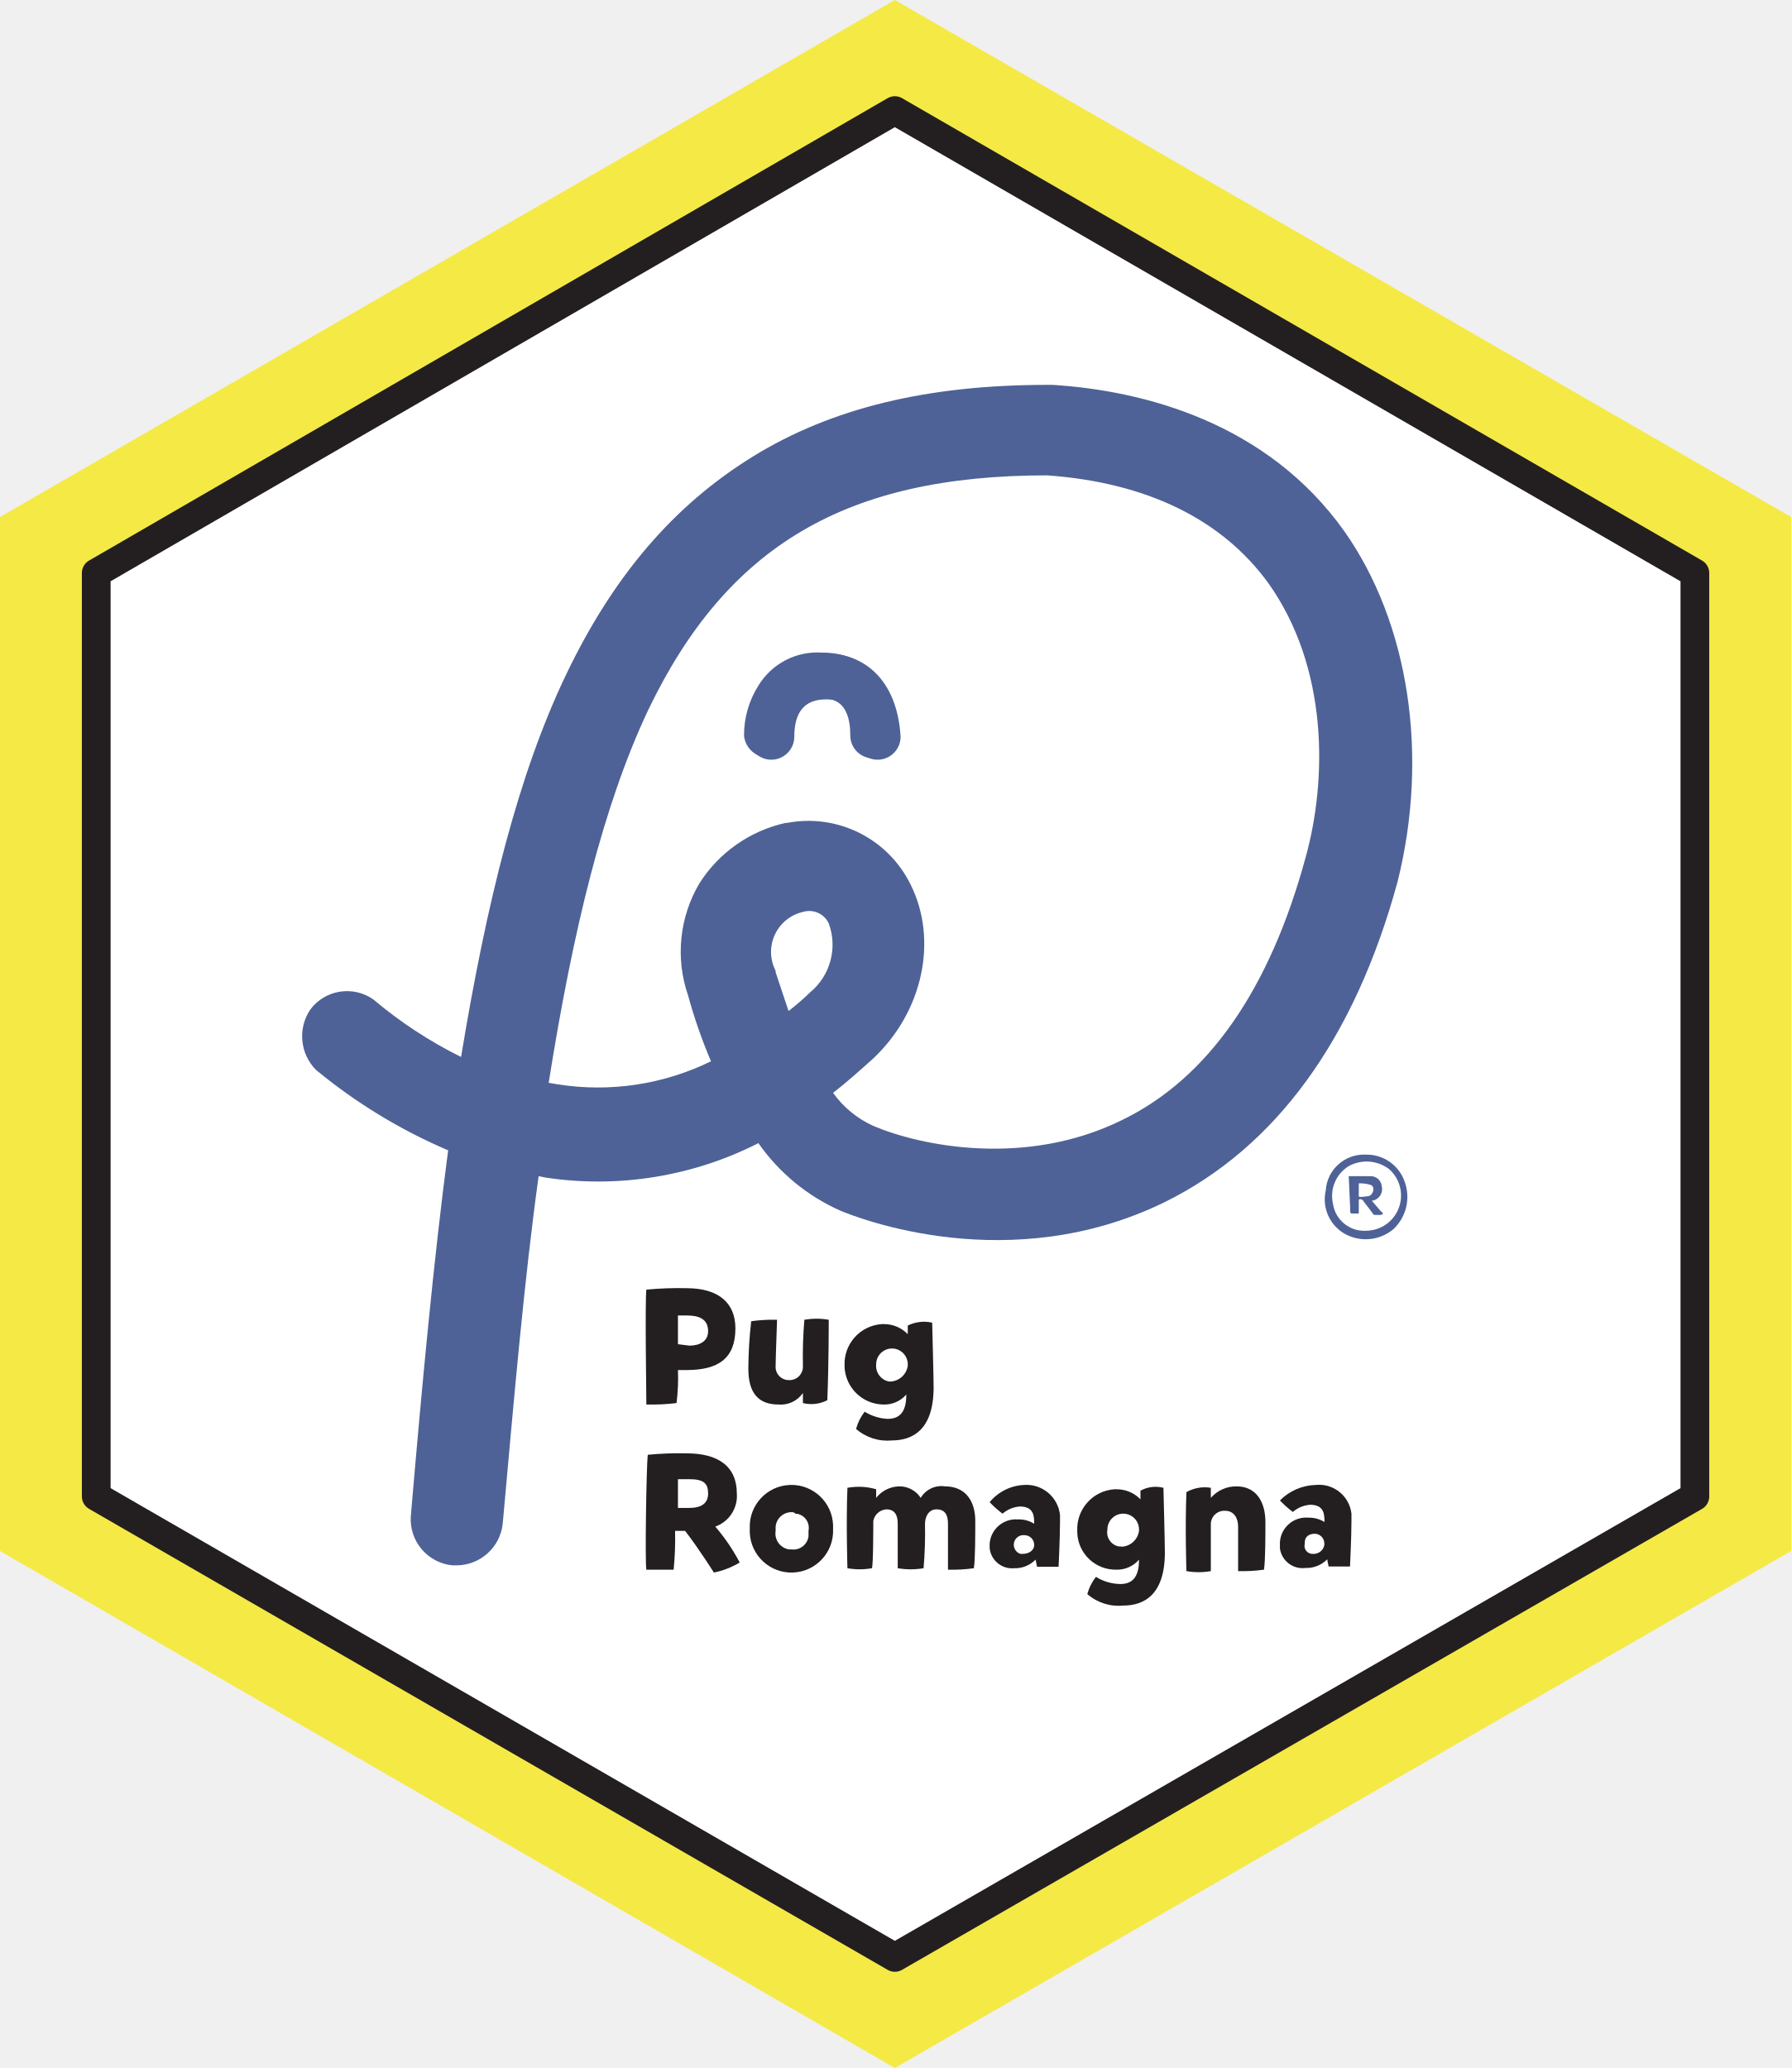
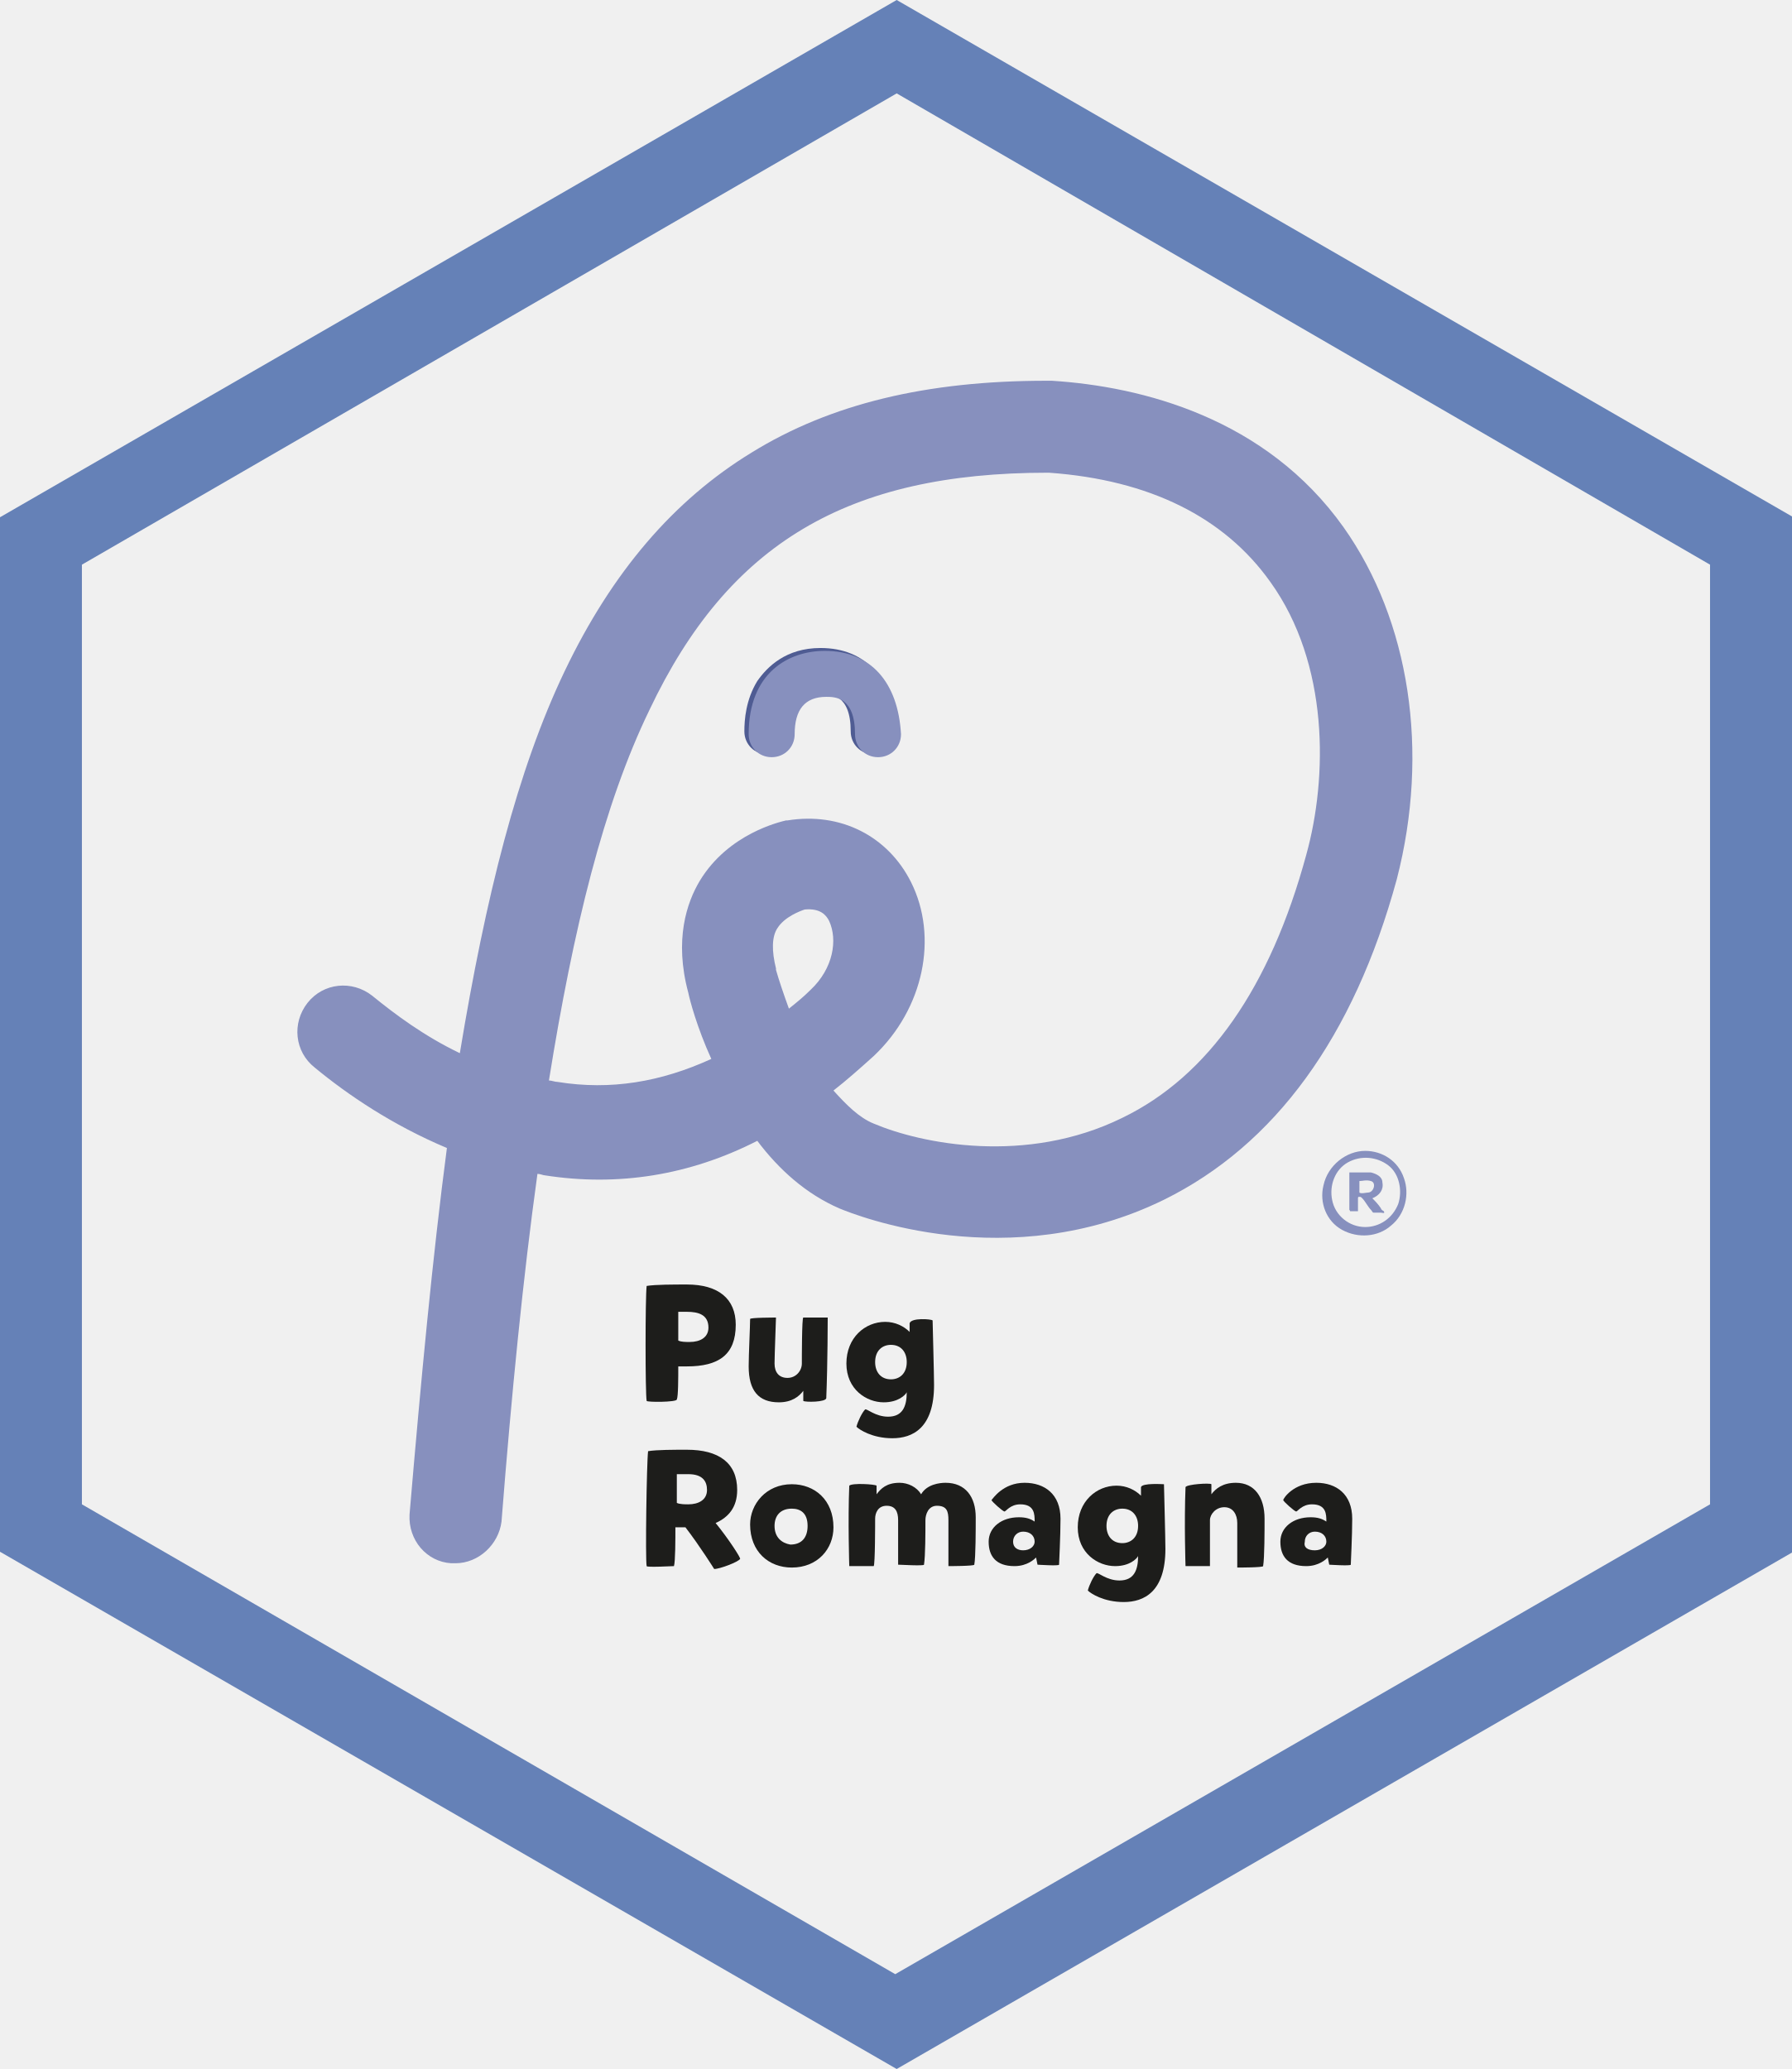
- <svg xmlns="http://www.w3.org/2000/svg" id="Layer_1" data-name="Layer 1" viewBox="0 0 124.71 144">
-   <defs>
-     <style>.cls-1{fill:#f5e946;}.cls-2{fill:#fff;}.cls-3{fill:none;stroke:#231f20;stroke-linecap:round;stroke-linejoin:round;stroke-width:2px;}.cls-4{fill:#4e6297;}.cls-5{fill:#231f20;}</style>
-   </defs>
-   <path class="cls-1" d="M62.3,0,0,36v72l62.3,36,62.4-36V36Z" />
-   <polygon class="cls-2" points="6.7 104.2 6.7 39.9 62.3 7.7 118 39.9 118 104.2 62.3 136.3 6.7 104.2" />
-   <polygon class="cls-3" points="6.7 104.2 6.7 39.9 62.3 7.7 118 39.9 118 104.2 62.3 136.3 6.7 104.2" />
-   <path class="cls-4" d="M60.8,52.8a1.58,1.58,0,0,1-1.6-1.56v0h0c0-2.6-1.4-2.6-2-2.6-1.4,0-2.2.9-2.2,2.6a1.66,1.66,0,0,1-1.7,1.5,1.7,1.7,0,0,1-1.5-1.5,6.47,6.47,0,0,1,1-3.5,4.81,4.81,0,0,1,4.4-2.3c3.2,0,5.2,2.2,5.2,5.8A1.72,1.72,0,0,1,60.8,52.8Z" />
-   <path class="cls-4" d="M93.6,37c-5.4-7.6-14-9.8-20.3-10.2h-.4c-8.3,0-15,1.6-20.5,5s-9.7,8.3-13,15.2-5.5,15.7-7.3,26.6a30.42,30.42,0,0,1-6.1-4,3.19,3.19,0,0,0-4.4.7,3.33,3.33,0,0,0,.4,4.2,37.64,37.64,0,0,0,9.2,5.6c-1,7.6-1.8,16.1-2.6,25.5a3.22,3.22,0,0,0,2.9,3.4h.3a3.25,3.25,0,0,0,3.2-2.9c.8-8.9,1.5-17,2.5-24.2l.5.1a24.6,24.6,0,0,0,14.8-2.4,13.8,13.8,0,0,0,5.7,4.7c1.2.5,11.8,4.7,22.6-.6,7.7-3.8,13.2-11.3,16.2-22.3C99.5,52.6,98.1,43.4,93.6,37ZM56.4,69.1a16.83,16.83,0,0,1-1.5,1.3L54,67.7v-.1a2.86,2.86,0,0,1,1.9-4.1,1.5,1.5,0,0,1,1.8.8A4.3,4.3,0,0,1,56.4,69.1Zm34.5-9.4C88.4,68.9,84.1,75.1,78.1,78c-6.7,3.3-14,1.8-17.3.4A7,7,0,0,1,58,76.1c.9-.7,1.8-1.5,2.8-2.4,3.5-3.3,4.5-8.3,2.6-12.1a7.92,7.92,0,0,0-8.6-4.3h-.1a9.56,9.56,0,0,0-6,4.2,9.34,9.34,0,0,0-.8,7.8,35.76,35.76,0,0,0,1.6,4.6,17.88,17.88,0,0,1-10.7,1.6l-.6-.1c1.7-10.7,3.8-19.3,6.9-25.9C50.6,38,58.9,33.1,72.9,33.1h0c7,.5,12.2,3.1,15.4,7.5C92.5,46.5,92.4,54.3,90.9,59.7Z" />
-   <path class="cls-4" d="M57.4,45.5c-2.5,0-5.3,1.5-5.3,5.8a1.6,1.6,0,0,0,3.2,0c0-1.7.7-2.6,2.2-2.6.6,0,2,0,2,2.6a1.6,1.6,0,0,0,3.2,0C62.5,47.8,60.6,45.5,57.4,45.5Z" />
-   <path class="cls-4" d="M95.1,80.4a2.79,2.79,0,0,1,2.7,1.9,3.08,3.08,0,0,1-.8,3.3,3,3,0,0,1-3.4.3,2.76,2.76,0,0,1-1.3-3A2.67,2.67,0,0,1,95.1,80.4Zm0,5.3a2.45,2.45,0,0,0,1.6-4.3,2.59,2.59,0,0,0-2.8-.2,2.43,2.43,0,0,0-1.1,2.6A2.2,2.2,0,0,0,95.1,85.7Zm-1.2-3.8h1.5a.77.77,0,0,1,.8.7.82.82,0,0,1-.61,1l-.09,0,.6.7.2.2a.35.35,0,0,1-.2.1h-.4c-.1,0-.1-.1-.2-.2-.2-.3-.4-.5-.6-.8a.3.3,0,0,0-.2-.1c-.1,0-.1,0-.1.2v.8h-.5c-.1,0,0,0-.1-.1v-.3l-.1-2.2Zm.7.5v.9c0,.1.5,0,.6,0,.4,0,.6-.7.2-.8A2.41,2.41,0,0,0,94.6,82.4Z" />
-   <path class="cls-5" d="M45,97.8c0-.5-.1-7.2,0-8a23.82,23.82,0,0,1,2.8-.1c2.2,0,3.4,1,3.4,2.8,0,2.1-1.2,2.9-3.4,2.9h-.6a13.58,13.58,0,0,1-.1,2.3A14.77,14.77,0,0,1,45,97.8Zm3-4.1c.7,0,1.3-.3,1.3-1,0-.9-.7-1.1-1.5-1.1h-.6v2Z" />
-   <path class="cls-5" d="M55.9,97.7V97a1.87,1.87,0,0,1-1.7.8c-1.4,0-2.1-.8-2.1-2.5a30.44,30.44,0,0,1,.2-3.3,10.87,10.87,0,0,1,1.8-.1c0,.1-.1,2.7-.1,3.2a.92.92,0,0,0,.9,1,.94.94,0,0,0,1-.88V95.1a31,31,0,0,1,.1-3.2,4.85,4.85,0,0,1,1.7,0c0,.1,0,3.1-.1,5.6A2.44,2.44,0,0,1,55.9,97.7Z" />
-   <path class="cls-5" d="M64.9,92.1c0,.1.1,3.8.1,4.5,0,3-1.5,3.7-2.9,3.7a3.31,3.31,0,0,1-2.5-.8,3.39,3.39,0,0,1,.6-1.2,3.35,3.35,0,0,0,1.6.5c1,0,1.3-.7,1.3-1.7a2,2,0,0,1-1.6.7,2.74,2.74,0,0,1-2.7-2.6v-.1a2.78,2.78,0,0,1,2.6-2.9h.1a2.32,2.32,0,0,1,1.7.7v-.6A2.56,2.56,0,0,1,64.9,92.1ZM62,96.2a1.28,1.28,0,0,0,1.2-1.1V95A1.1,1.1,0,0,0,61,95h0a1.11,1.11,0,0,0,.9,1.2Z" />
-   <path class="cls-5" d="M45,109.3c-.1-.5,0-7.2.1-8a22.16,22.16,0,0,1,2.7-.1c2.2,0,3.5.9,3.5,2.8a2.26,2.26,0,0,1-1.5,2.3,13.61,13.61,0,0,1,1.7,2.5,5.58,5.58,0,0,1-1.8.7s-1-1.6-2-2.9H47a22.16,22.16,0,0,1-.1,2.7Zm3-4.3c.8,0,1.3-.3,1.3-1s-.3-1-1.3-1h-.8v2Z" />
-   <path class="cls-5" d="M58,106.5a2.9,2.9,0,0,1-5.8.2h0v-.3a2.9,2.9,0,1,1,5.8-.2h0Zm-2.8-1.2a1.11,1.11,0,0,0-1.2,1v.3a1.12,1.12,0,0,0,.94,1.29h.16a1.06,1.06,0,0,0,1.19-.91.28.28,0,0,0,0-.09v-.3a1,1,0,0,0-.78-1.18l-.12,0A.3.3,0,0,0,55.2,105.3Z" />
-   <path class="cls-5" d="M61,103.7v.6a2.09,2.09,0,0,1,1.6-.8,1.75,1.75,0,0,1,1.5.8,1.68,1.68,0,0,1,1.7-.8c1.4,0,2.1,1,2.1,2.4,0,.8,0,2.8-.1,3.3a10.87,10.87,0,0,1-1.8.1v-3.2c0-.6-.2-1-.8-1s-.8.6-.8,1a29.19,29.19,0,0,1-.1,3.1,5.44,5.44,0,0,1-1.8,0v-3.1c0-.6-.2-1-.8-1a1,1,0,0,0-.9.8h0c0,.3,0,3.2-.1,3.3a4.85,4.85,0,0,1-1.7,0s-.1-3.2,0-5.6A4.36,4.36,0,0,1,61,103.7Z" />
-   <path class="cls-5" d="M71.3,103.4a2.35,2.35,0,0,1,2.5,2.1v.4c0,1.2-.1,3.1-.1,3.2H72.2l-.1-.5a2,2,0,0,1-1.5.6,1.57,1.57,0,0,1-1.7-1.4v-.3a1.83,1.83,0,0,1,1.95-1.7h.05a2,2,0,0,1,1.1.3c0-.5,0-1.2-1-1.2a2.08,2.08,0,0,0-1.2.5,6.86,6.86,0,0,1-.9-.8A3.3,3.3,0,0,1,71.3,103.4Zm-.1,4.8c.5,0,.8-.3.8-.6a.67.67,0,0,0-.66-.7h0a.67.67,0,0,0-.3,1.3Z" />
-   <path class="cls-5" d="M81,103.6c0,.1.1,3.8.1,4.5,0,3-1.5,3.7-2.9,3.7a3.31,3.31,0,0,1-2.5-.8,3.39,3.39,0,0,1,.6-1.2,3.3,3.3,0,0,0,1.7.5c1,0,1.3-.7,1.3-1.7a2,2,0,0,1-1.6.7,2.67,2.67,0,0,1-2.7-2.6v-.1a2.78,2.78,0,0,1,2.6-2.9h.1a2.32,2.32,0,0,1,1.7.7v-.6A2.18,2.18,0,0,1,81,103.6Zm-2.9,4.1a1.28,1.28,0,0,0,1.2-1.1v-.1a1.1,1.1,0,0,0-2.2,0,1,1,0,0,0,.78,1.18l.12,0Z" />
-   <path class="cls-5" d="M84.3,103.6v.7a2.33,2.33,0,0,1,1.8-.8c1.3,0,2,1,2,2.5,0,.8,0,2.7-.1,3.3a10.87,10.87,0,0,1-1.8.1v-3.1c0-.6-.3-1.1-.9-1.1a.94.94,0,0,0-1,.88v3.32a4.85,4.85,0,0,1-1.7,0s-.1-3,0-5.5A2.59,2.59,0,0,1,84.3,103.6Z" />
-   <path class="cls-5" d="M91.6,103.4a2.27,2.27,0,0,1,2.49,2,.22.22,0,0,1,0,.08v.4c0,1.2-.1,3.1-.1,3.2H92.5l-.1-.5a2,2,0,0,1-1.5.6,1.59,1.59,0,0,1-1.79-1.36v-.44a1.83,1.83,0,0,1,2-1.7h0a2,2,0,0,1,1.1.3c0-.5,0-1.2-1-1.2a2.08,2.08,0,0,0-1.2.5,6.86,6.86,0,0,1-.9-.8A3.65,3.65,0,0,1,91.6,103.4Zm-.2,4.8a.76.76,0,0,0,.8-.6v-.1a.67.67,0,0,0-.66-.7h0c-.4,0-.7.2-.7.6v.1a.55.55,0,0,0,.4.68A.44.44,0,0,0,91.4,108.2Z" />
+ <svg xmlns="http://www.w3.org/2000/svg" version="1.1" id="Layer_1" x="0px" y="0px" viewBox="0 0 124.7 144" style="enable-background:new 0 0 124.7 144;" xml:space="preserve">
+   <style type="text/css">
+ 	.st0{fill:#6581B7;}
+ 	.st1{fill:#4F5C93;}
+ 	.st2{fill:#8790BE;}
+ 	.st3{fill:#1D1D1B;}
+ </style>
+   <g>
+     <g>
+       <g>
+         <g>
+           <path class="st0" d="M62.4,0L0,36v72l62.4,36l62.4-36V36L62.4,0z M119,104.7l-56.7,32.7L5.7,104.7V39.3L62.4,6.5L119,39.3V104.7      z" />
+         </g>
+       </g>
+     </g>
+     <g>
+       <g>
+         <g>
+           <g>
+             <path class="st1" d="M60.8,52.5c-0.9,0-1.6-0.7-1.6-1.6c0-2.6-1.4-2.6-2-2.6c-1.4,0-2.2,0.9-2.2,2.6c0,0.9-0.7,1.6-1.6,1.6       c-0.9,0-1.6-0.7-1.6-1.6c0-0.8,0.1-2.2,0.9-3.5c0.7-1,2-2.3,4.4-2.3c3.2,0,5.1,2.2,5.1,5.8C62.4,51.8,61.6,52.5,60.8,52.5z" />
+           </g>
+         </g>
+         <g>
+           <g>
+             <g>
+               <g>
+                 <path class="st2" d="M93.5,36.7c-5.4-7.6-14-9.8-20.3-10.2c-0.1,0-0.3,0-0.4,0c-8.3,0-15,1.6-20.5,5         c-5.4,3.3-9.7,8.3-13,15.2c-3.3,6.9-5.5,15.7-7.3,26.6c-2.5-1.2-4.5-2.7-6.1-4c-1.4-1.1-3.4-0.9-4.5,0.5         c-1.1,1.4-0.9,3.4,0.5,4.5c2.3,1.9,5.4,4,9.2,5.6c-1,7.6-1.8,16.1-2.6,25.5c-0.1,1.8,1.2,3.3,2.9,3.4c0.1,0,0.2,0,0.3,0         c1.6,0,3-1.3,3.2-2.9c0.7-8.9,1.5-17,2.5-24.2c0.2,0,0.4,0.1,0.5,0.1c5.1,0.8,10.1,0,14.8-2.4c1.5,2,3.4,3.7,5.7,4.7         c1.2,0.5,11.8,4.7,22.6-0.6c7.7-3.8,13.2-11.3,16.2-22.3C99.5,52.3,98.1,43.2,93.5,36.7z M56.4,68.9c-0.5,0.5-1,0.9-1.5,1.3         c-0.4-1.1-0.7-2-0.9-2.7c0,0,0-0.1,0-0.1c-0.3-1.2-0.3-2.2,0.1-2.8c0.5-0.8,1.6-1.2,1.9-1.3c1.1-0.1,1.5,0.4,1.7,0.8         C58.3,65.4,58,67.4,56.4,68.9z M90.9,59.5c-2.5,9.2-6.8,15.4-12.8,18.3c-6.7,3.3-14,1.8-17.3,0.4c-1-0.4-1.9-1.3-2.8-2.3         c0.9-0.7,1.8-1.5,2.8-2.4c3.5-3.3,4.5-8.3,2.6-12.1c-1.6-3.2-4.9-4.9-8.6-4.3c0,0-0.1,0-0.1,0c-0.4,0.1-4,0.9-6,4.2         c-0.9,1.5-1.8,4.1-0.8,7.8c0.1,0.5,0.6,2.4,1.6,4.6c-3.5,1.6-7,2.2-10.7,1.6c-0.2,0-0.4-0.1-0.6-0.1         C39.9,64.6,42,56,45.2,49.4c5.5-11.6,13.8-16.5,27.7-16.5c0,0,0,0,0.1,0c7,0.5,12.2,3.1,15.4,7.6         C92.5,46.2,92.4,54.1,90.9,59.5z" />
+               </g>
+               <g>
+                 <path class="st2" d="M57.4,45.3c-2.5,0-5.3,1.5-5.3,5.8c0,0.9,0.7,1.6,1.6,1.6s1.6-0.7,1.6-1.6c0-1.7,0.7-2.6,2.2-2.6         c0.6,0,2,0,2,2.6c0,0.9,0.7,1.6,1.6,1.6s1.6-0.7,1.6-1.6C62.5,47.5,60.6,45.3,57.4,45.3z" />
+               </g>
+             </g>
+             <g>
+               <g>
+                 <path class="st2" d="M95,80.1c1.2,0,2.3,0.7,2.7,1.9c0.4,1.1,0.1,2.5-0.9,3.3c-0.9,0.8-2.3,0.9-3.4,0.3         c-1.1-0.6-1.6-1.9-1.3-3.1C92.4,81.1,93.7,80.1,95,80.1z M95,85.4c1,0,1.9-0.6,2.3-1.6c0.3-0.9,0.1-2.1-0.7-2.7         c-0.8-0.6-1.9-0.7-2.8-0.2c-0.9,0.5-1.3,1.6-1.1,2.6C92.9,84.6,93.9,85.4,95,85.4z M93.9,81.6c0.5,0,1,0,1.5,0         c0.4,0.1,0.8,0.3,0.8,0.7c0.1,0.5-0.2,0.9-0.7,1.1c0.2,0.2,0.4,0.4,0.6,0.7c0,0.1,0.2,0.2,0.2,0.2c0.1,0.2-0.1,0.1-0.2,0.1         c-0.1,0-0.3,0-0.5,0c-0.1,0-0.1-0.1-0.2-0.2c-0.2-0.2-0.4-0.6-0.6-0.8c-0.1-0.1-0.1-0.1-0.2-0.1c-0.1,0-0.1,0-0.1,0.2         c0,0.2,0,0.4,0,0.6c0,0.1,0,0.2,0,0.2c-0.1,0-0.4,0-0.5,0c-0.1,0,0,0-0.1-0.1c0-0.1,0-0.2,0-0.3c0-0.2,0-0.4,0-0.5         C93.9,82.9,93.9,82.3,93.9,81.6z M94.6,82.2c0,0.1,0,0.2,0,0.3c0,0.1,0,0.4,0,0.5c0.1,0.1,0.5,0,0.6,0c0.4,0,0.6-0.7,0.2-0.8         C95.1,82.1,94.8,82.2,94.6,82.2z" />
+               </g>
+             </g>
+           </g>
+         </g>
+       </g>
+     </g>
+     <g>
+       <path class="st3" d="M45,97.5c-0.1-0.5-0.1-7.2,0-8c0.6-0.1,1.9-0.1,2.8-0.1c2.2,0,3.4,1,3.4,2.8c0,2.1-1.2,2.9-3.4,2.9    c-0.2,0-0.5,0-0.6,0c0,0.8,0,2.1-0.1,2.3C47.1,97.6,45,97.6,45,97.5z M48,93.4c0.7,0,1.3-0.3,1.3-1c0-0.9-0.7-1.1-1.5-1.1    c-0.2,0-0.4,0-0.6,0c0,0.3,0,1.6,0,2C47.4,93.4,47.7,93.4,48,93.4z" />
+       <path class="st3" d="M55.9,97.5c0-0.2,0-0.6,0-0.7c-0.3,0.4-0.8,0.8-1.7,0.8c-1.4,0-2.1-0.8-2.1-2.5c0-0.8,0.1-2.8,0.1-3.3    c0-0.1,1.7-0.1,1.8-0.1c0,0.1-0.1,2.7-0.1,3.2c0,0.6,0.3,1,0.9,1c0.6,0,1-0.5,1-1c0-0.3,0-3.2,0.1-3.2c0,0,1.7,0,1.7,0    c0,0,0,3.1-0.1,5.6C57.5,97.6,56,97.6,55.9,97.5z" />
+       <path class="st3" d="M64.9,91.9c0,0.1,0.1,3.8,0.1,4.5c0,3-1.5,3.7-2.9,3.7c-1.4,0-2.3-0.6-2.5-0.8c0.1-0.4,0.4-1,0.6-1.2    c0.1-0.1,0.7,0.5,1.6,0.5c1,0,1.3-0.7,1.3-1.7c-0.1,0.2-0.6,0.7-1.6,0.7c-1.2,0-2.6-0.9-2.6-2.7c0-1.8,1.3-2.9,2.7-2.9    c0.7,0,1.3,0.3,1.7,0.7c0-0.1,0-0.6,0-0.6C63.4,91.7,64.8,91.8,64.9,91.9z M62,96c0.6,0,1.1-0.4,1.1-1.2c0-0.7-0.4-1.2-1.1-1.2    c-0.6,0-1.1,0.4-1.1,1.2C60.9,95.5,61.3,96,62,96z" />
+       <path class="st3" d="M45,109c-0.1-0.5,0-7.2,0.1-8c0.6-0.1,1.8-0.1,2.7-0.1c2.2,0,3.5,0.9,3.5,2.8c0,1.2-0.6,1.9-1.5,2.3    c0.9,1.1,1.8,2.5,1.7,2.5c-0.1,0.2-1.4,0.7-1.8,0.7c0,0-1-1.6-2-2.9c0,0-0.1,0-0.1,0c-0.2,0-0.5,0-0.6,0c0,0.8,0,2.4-0.1,2.7    C46.8,109,45,109.1,45,109z M47.9,104.7c0.7,0,1.3-0.3,1.3-1c0-0.6-0.3-1.1-1.3-1.1c-0.2,0-0.5,0-0.8,0c0,0.3,0,1.6,0,2    C47.3,104.7,47.7,104.7,47.9,104.7z" />
+       <path class="st3" d="M58,106.3c0,1.5-1.1,2.8-2.9,2.8c-1.6,0-2.9-1.1-2.9-3c0-1.4,1.1-2.8,2.9-2.8C56.7,103.3,58,104.4,58,106.3z     M55.1,105c-0.8,0-1.2,0.5-1.2,1.2c0,0.8,0.5,1.2,1.1,1.3c0.8,0,1.2-0.5,1.2-1.3C56.2,105.3,55.7,105,55.1,105z" />
+       <path class="st3" d="M61,103.4c0,0.2,0,0.6,0,0.6c0.3-0.4,0.7-0.8,1.6-0.8c0.6,0,1.2,0.3,1.5,0.8c0.4-0.7,1.3-0.8,1.7-0.8    c1.4,0,2.1,1,2.1,2.4c0,0.8,0,2.8-0.1,3.3c0,0.1-1.8,0.1-1.8,0.1c0,0,0-2.6,0-3.2c0-0.6-0.1-1-0.8-1c-0.6,0-0.8,0.6-0.8,1    c0,0.8,0,2.5-0.1,3.1c0,0.1-1.7,0-1.8,0c0,0,0-2.7,0-3.1c0-0.6-0.2-1-0.8-1c-0.6,0-0.8,0.5-0.8,0.9c0,0.3,0,3.2-0.1,3.3    c0,0-1.7,0-1.7,0c0,0-0.1-3.2,0-5.6C59.3,103.2,60.9,103.3,61,103.4z" />
+       <path class="st3" d="M71.3,103.2c1.4,0,2.5,0.8,2.5,2.5c0,1.2-0.1,3.1-0.1,3.2c0,0.1-1.5,0-1.5,0l-0.1-0.5    c-0.1,0.1-0.6,0.6-1.5,0.6c-1.3,0-1.8-0.7-1.8-1.7c0-1,0.9-1.7,2.1-1.7c0.5,0,0.8,0.1,1.1,0.3c0-0.5,0-1.2-1-1.2    c-0.7,0-1,0.5-1.1,0.5c-0.1,0-0.9-0.7-0.9-0.8C69.1,104.3,69.8,103.2,71.3,103.2z M71.2,107.9c0.5,0,0.8-0.3,0.8-0.6    c0-0.4-0.3-0.7-0.8-0.7c-0.4,0-0.7,0.3-0.7,0.7C70.5,107.7,70.8,107.9,71.2,107.9z" />
+       <path class="st3" d="M81,103.3c0,0.1,0.1,3.8,0.1,4.5c0,3-1.5,3.7-2.9,3.7c-1.4,0-2.3-0.6-2.5-0.8c0.1-0.4,0.4-1,0.6-1.2    c0.1-0.1,0.7,0.5,1.6,0.5c1,0,1.3-0.7,1.3-1.7c-0.1,0.2-0.6,0.7-1.6,0.7c-1.2,0-2.6-0.9-2.6-2.7c0-1.8,1.3-2.9,2.7-2.9    c0.7,0,1.3,0.3,1.7,0.7c0-0.1,0-0.6,0-0.6C79.5,103.2,80.9,103.3,81,103.3z M78.1,107.4c0.6,0,1.1-0.4,1.1-1.2    c0-0.7-0.4-1.2-1.1-1.2c-0.6,0-1.1,0.4-1.1,1.2C77,106.9,77.4,107.4,78.1,107.4z" />
+       <path class="st3" d="M84.3,103.3c0,0.2,0,0.6,0,0.7c0.3-0.4,0.8-0.8,1.7-0.8c1.3,0,2,1,2,2.5c0,0.8,0,2.7-0.1,3.3    c0,0.1-1.7,0.1-1.8,0.1c0,0,0-2.7,0-3.1c0-0.6-0.3-1.1-0.9-1.1c-0.6,0-1,0.5-1,0.9c0,0.4,0,3.1,0,3.2c0,0-1.7,0-1.7,0    c0,0-0.1-3,0-5.5C82.6,103.3,84.2,103.2,84.3,103.3z" />
+       <path class="st3" d="M91.6,103.2c1.4,0,2.5,0.8,2.5,2.5c0,1.2-0.1,3.1-0.1,3.2c0,0.1-1.5,0-1.5,0l-0.1-0.5    c-0.1,0.1-0.6,0.6-1.5,0.6c-1.3,0-1.8-0.7-1.8-1.7c0-1,0.9-1.7,2.1-1.7c0.5,0,0.8,0.1,1.1,0.3c0-0.5,0-1.2-1-1.2    c-0.7,0-1,0.5-1.1,0.5c-0.1,0-0.9-0.7-0.9-0.8C89.3,104.3,90,103.2,91.6,103.2z M91.5,107.9c0.5,0,0.8-0.3,0.8-0.6    c0-0.4-0.3-0.7-0.8-0.7c-0.4,0-0.7,0.3-0.7,0.7C90.7,107.7,91,107.9,91.5,107.9z" />
+     </g>
+   </g>
</svg>
